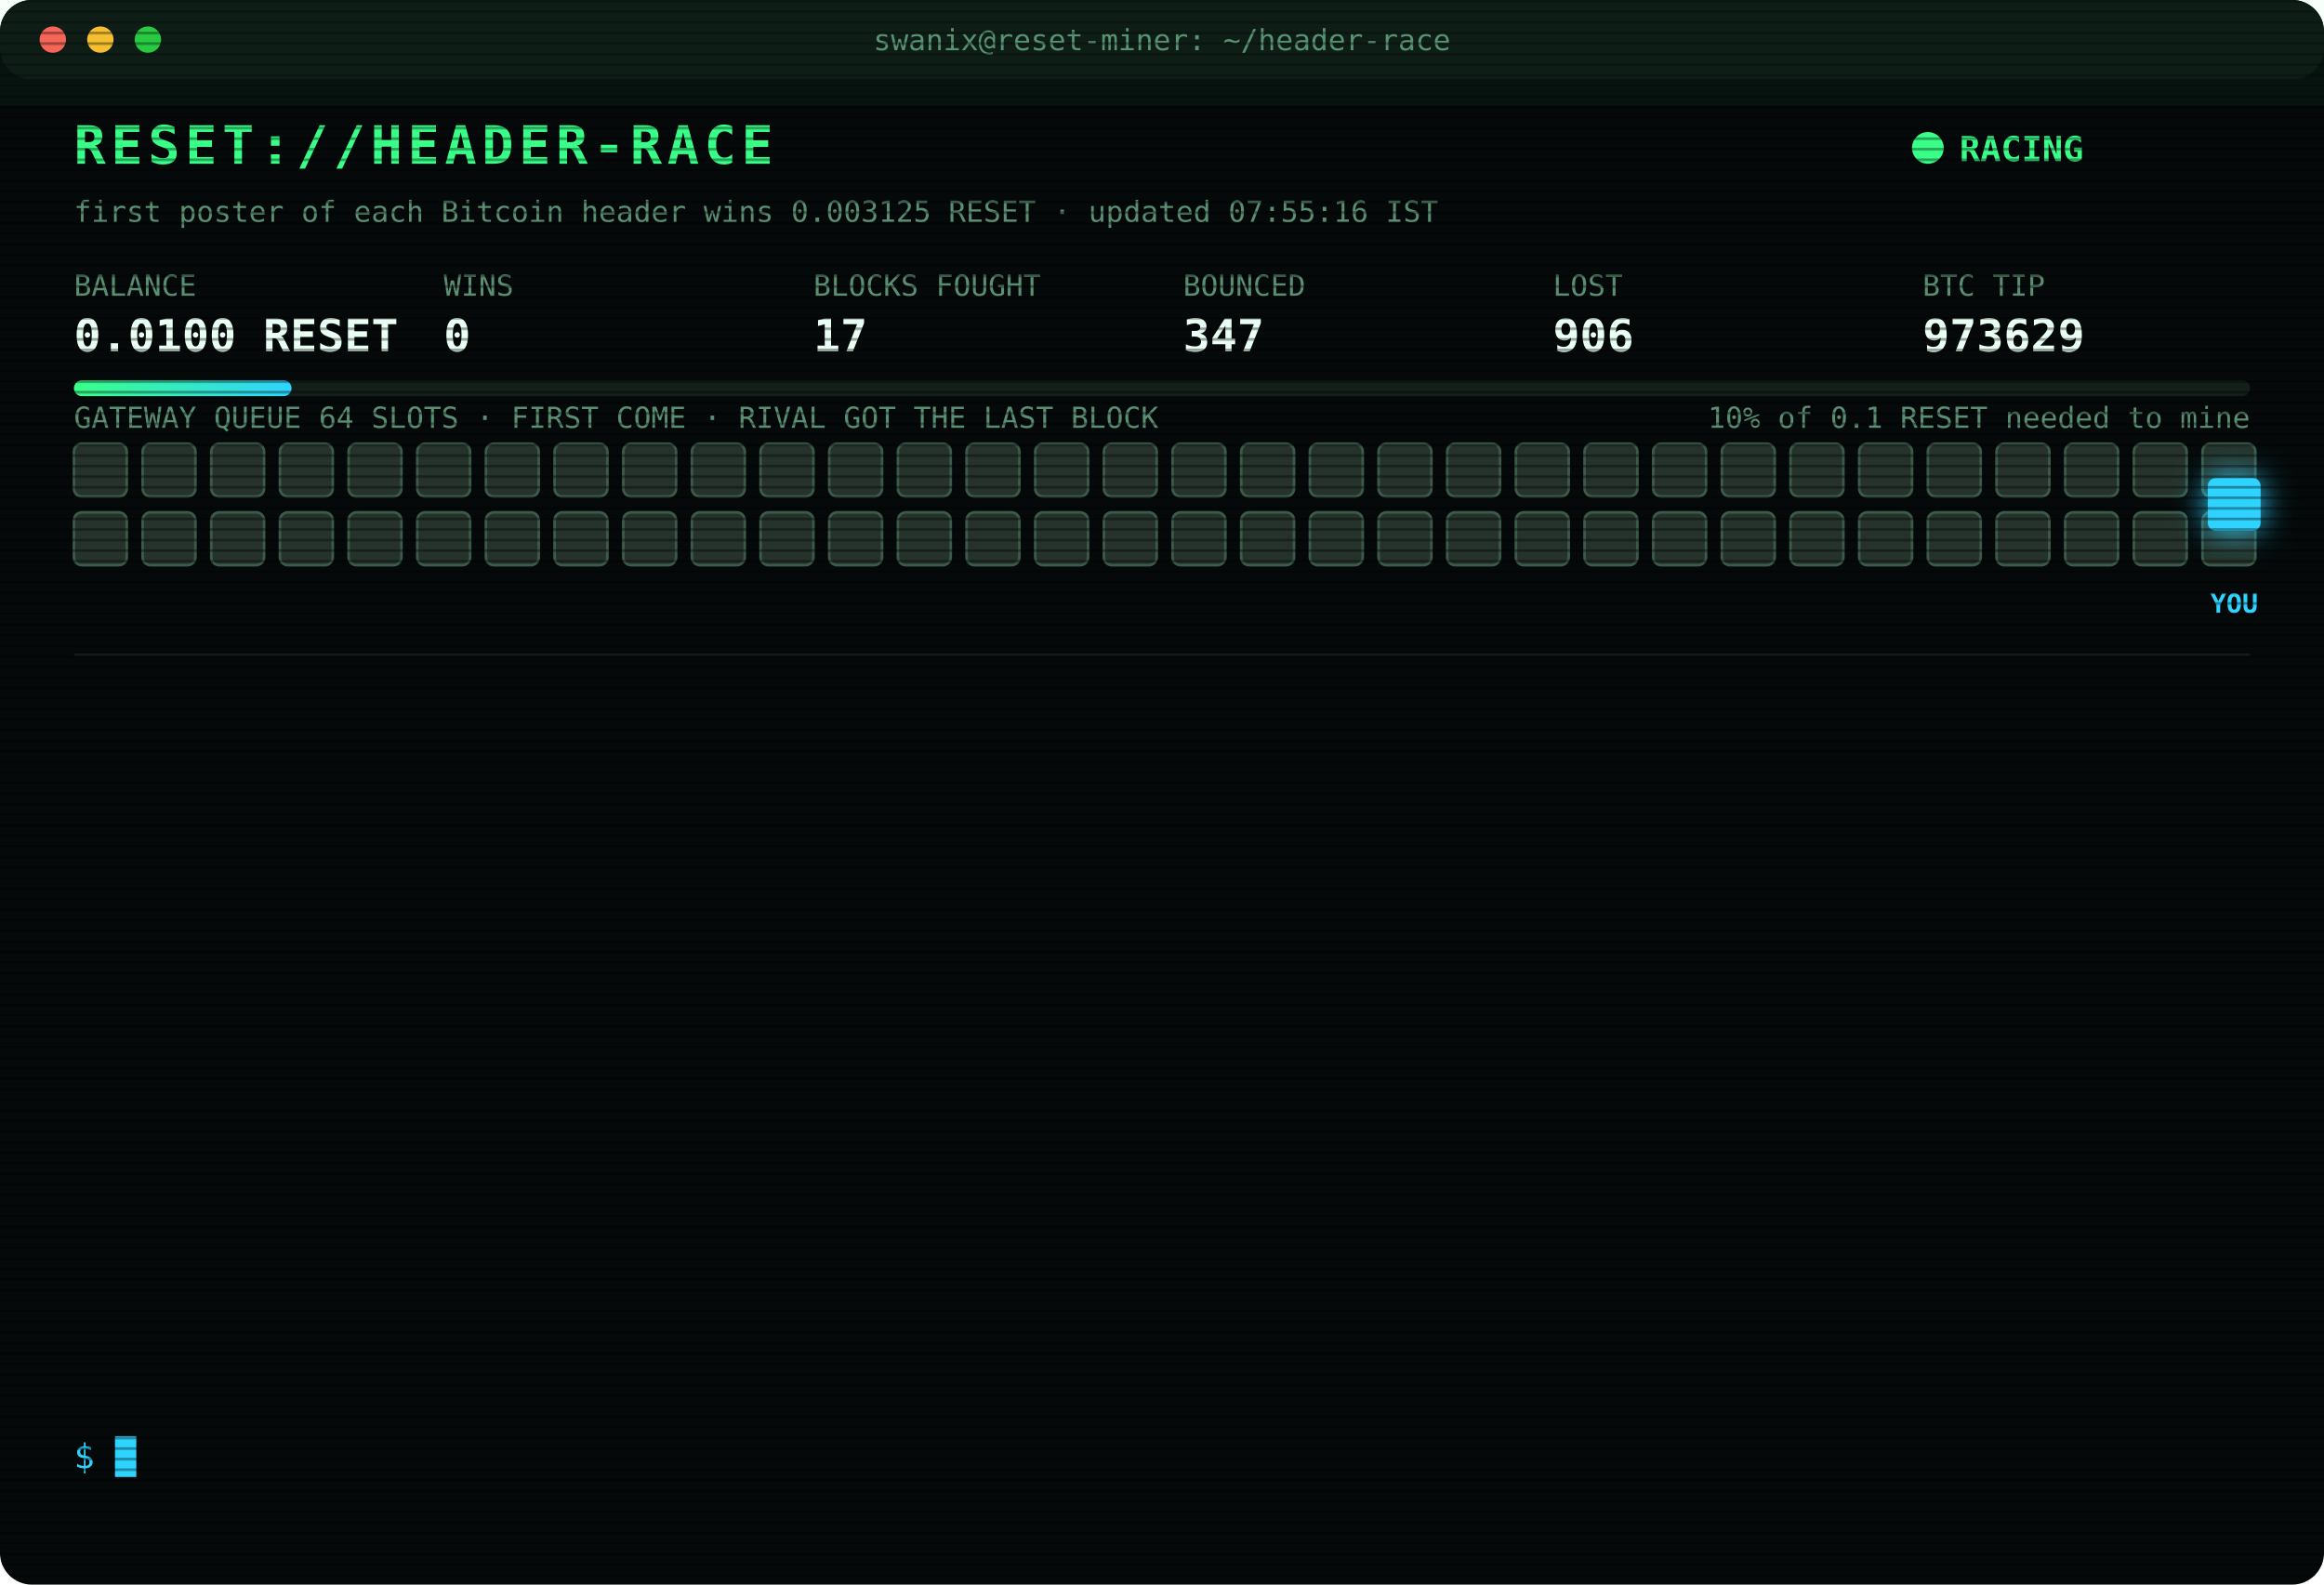
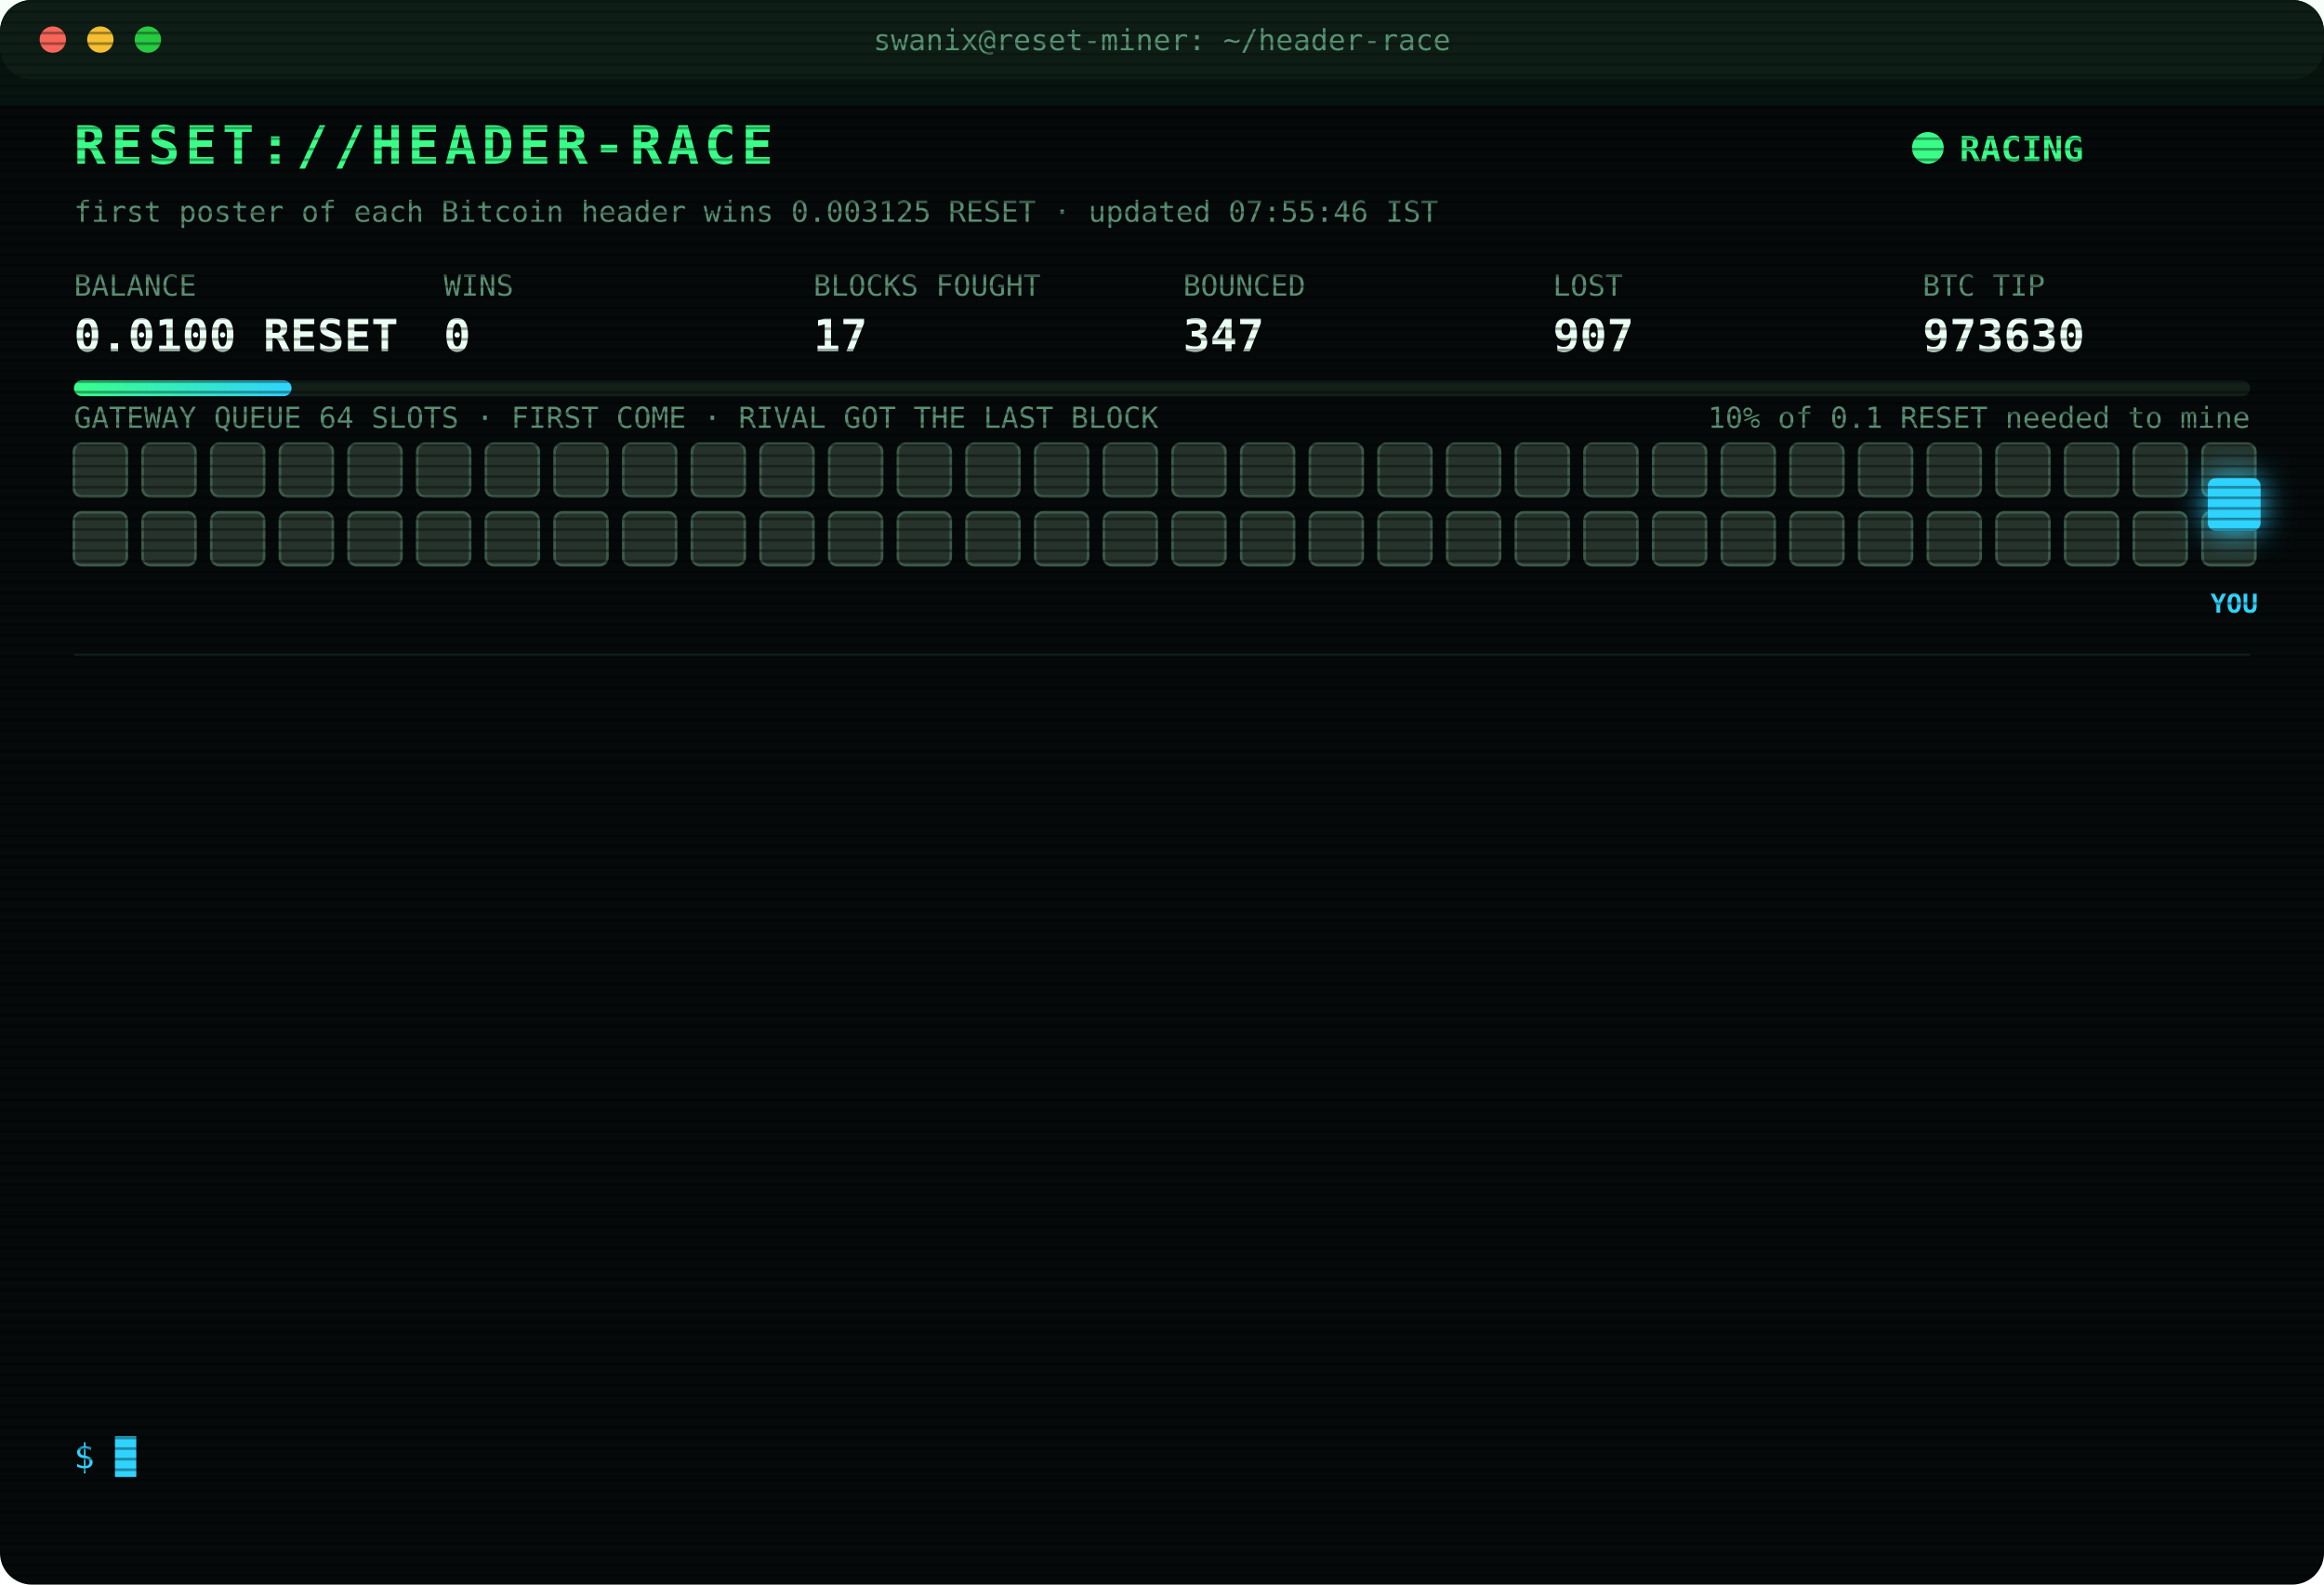
<svg xmlns="http://www.w3.org/2000/svg" width="880" height="600" viewBox="0 0 880 600" font-family="ui-monospace,SFMono-Regular,Menlo,Consolas,monospace">
  <style>
text{font-size:13px;fill:#7CFFB2}
.title{font-size:20px;font-weight:700;fill:#39FF88;letter-spacing:2px;animation:glitch 3s infinite steps(1)}
.sub{fill:#2fd3ff}.k{fill:#5a8f73;font-size:11px}.v{font-size:17px;font-weight:700;fill:#eafff3}
.ts{fill:#3f6b56}.boot{fill:#2fd3ff}.dim{fill:#5a8f73}.bad{fill:#ff4d6d}.warn{fill:#ffd23f}.mag{fill:#ff5cf0}.win{fill:#39FF88;font-weight:700}
.tag{font-size:10px;fill:#2fd3ff;font-weight:700}
.rival{fill:#26332c;stroke:#3c5a49;animation:jam 1.2s infinite alternate}
.idle{fill:#141c18;stroke:#22302a;animation:breathe 4s infinite}
.me{fill:#2fd3ff;filter:drop-shadow(0 0 6px #2fd3ff)}
.hover{animation:nudge 1.1s infinite ease-in-out}.bounce{animation:kick 1.4s infinite}
.ln{opacity:0;animation:in .4s forwards}
.cur{animation:blink 1s infinite steps(1)}
.scan{animation:scan 6s infinite linear}
.led{animation:blink 1.4s infinite}
@keyframes in{from{opacity:0;transform:translateX(-6px)}to{opacity:1;transform:none}}
@keyframes blink{50%{opacity:0}}
@keyframes jam{to{fill:#33463b}}
@keyframes breathe{50%{opacity:.4}}
@keyframes nudge{50%{transform:translateX(-10px)}}
@keyframes kick{0%,100%{transform:none}30%{transform:translateX(-14px)}55%{transform:translateX(10px) translateY(-6px)}}
@keyframes glitch{0%,92%{transform:none}93%{transform:translateX(2px);fill:#ff4d6d}95%{transform:translateX(-2px);fill:#2fd3ff}97%{transform:none}}
@keyframes scan{from{transform:translateY(-40px)}to{transform:translateY(600px)}}
</style>
  <defs>
    <pattern id="sl" width="4" height="4" patternUnits="userSpaceOnUse">
      <rect width="4" height="1" fill="#000" opacity=".35" />
    </pattern>
    <linearGradient id="bar">
      <stop offset="0" stop-color="#39FF88" />
      <stop offset="1" stop-color="#2fd3ff" />
    </linearGradient>
  </defs>
  <rect width="880" height="600" rx="12" fill="#05090a" />
  <rect width="880" height="30" rx="12" fill="#0d1512" />
  <circle cx="20" cy="15" r="5" fill="#ff5f57" />
  <circle cx="38" cy="15" r="5" fill="#febc2e" />
  <circle cx="56" cy="15" r="5" fill="#28c840" />
  <text x="440" y="19" text-anchor="middle" class="k">swanix@reset-miner: ~/header-race</text>
  <text x="28" y="62" class="title">RESET://HEADER-RACE</text>
  <circle class="led" cx="730" cy="56" r="6" fill="#39FF88" />
  <text x="742" y="61" class="win">RACING</text>
-   <text x="28" y="84" class="k">first poster of each Bitcoin header wins 0.003125 RESET · updated 07:55:16 IST</text>
+   <text x="28" y="84" class="k">first poster of each Bitcoin header wins 0.003125 RESET · updated 07:55:46 IST</text>
  <text x="28" y="112" class="k">BALANCE</text>
  <text x="28" y="133" class="v">0.0100 RESET</text>
  <text x="168" y="112" class="k">WINS</text>
  <text x="168" y="133" class="v">0</text>
  <text x="308" y="112" class="k">BLOCKS FOUGHT</text>
  <text x="308" y="133" class="v">17</text>
  <text x="448" y="112" class="k">BOUNCED</text>
  <text x="448" y="133" class="v">347</text>
  <text x="588" y="112" class="k">LOST</text>
-   <text x="588" y="133" class="v">906</text>
+   <text x="588" y="133" class="v">907</text>
  <text x="728" y="112" class="k">BTC TIP</text>
-   <text x="728" y="133" class="v">973629</text>
+   <text x="728" y="133" class="v">973630</text>
  <rect x="28" y="144" width="824" height="6" rx="3" fill="#13201a" />
  <rect x="28" y="144" width="82.4" height="6" rx="3" fill="url(#bar)" />
  <text x="852" y="162" text-anchor="end" class="k">10% of 0.1 RESET needed to mine</text>
  <text x="28" y="162" class="k">GATEWAY QUEUE 64 SLOTS · FIRST COME · RIVAL GOT THE LAST BLOCK</text>
  <rect class="rival" x="28" y="168" width="20" height="20" rx="3" style="animation-delay:0.00s" />
  <rect class="rival" x="54" y="168" width="20" height="20" rx="3" style="animation-delay:0.05s" />
  <rect class="rival" x="80" y="168" width="20" height="20" rx="3" style="animation-delay:0.10s" />
  <rect class="rival" x="106" y="168" width="20" height="20" rx="3" style="animation-delay:0.15s" />
  <rect class="rival" x="132" y="168" width="20" height="20" rx="3" style="animation-delay:0.20s" />
  <rect class="rival" x="158" y="168" width="20" height="20" rx="3" style="animation-delay:0.25s" />
  <rect class="rival" x="184" y="168" width="20" height="20" rx="3" style="animation-delay:0.30s" />
  <rect class="rival" x="210" y="168" width="20" height="20" rx="3" style="animation-delay:0.35s" />
  <rect class="rival" x="236" y="168" width="20" height="20" rx="3" style="animation-delay:0.40s" />
  <rect class="rival" x="262" y="168" width="20" height="20" rx="3" style="animation-delay:0.45s" />
  <rect class="rival" x="288" y="168" width="20" height="20" rx="3" style="animation-delay:0.50s" />
  <rect class="rival" x="314" y="168" width="20" height="20" rx="3" style="animation-delay:0.55s" />
  <rect class="rival" x="340" y="168" width="20" height="20" rx="3" style="animation-delay:0.60s" />
  <rect class="rival" x="366" y="168" width="20" height="20" rx="3" style="animation-delay:0.65s" />
  <rect class="rival" x="392" y="168" width="20" height="20" rx="3" style="animation-delay:0.70s" />
  <rect class="rival" x="418" y="168" width="20" height="20" rx="3" style="animation-delay:0.75s" />
  <rect class="rival" x="444" y="168" width="20" height="20" rx="3" style="animation-delay:0.80s" />
  <rect class="rival" x="470" y="168" width="20" height="20" rx="3" style="animation-delay:0.85s" />
  <rect class="rival" x="496" y="168" width="20" height="20" rx="3" style="animation-delay:0.90s" />
  <rect class="rival" x="522" y="168" width="20" height="20" rx="3" style="animation-delay:0.95s" />
  <rect class="rival" x="548" y="168" width="20" height="20" rx="3" style="animation-delay:1.00s" />
  <rect class="rival" x="574" y="168" width="20" height="20" rx="3" style="animation-delay:1.05s" />
  <rect class="rival" x="600" y="168" width="20" height="20" rx="3" style="animation-delay:1.10s" />
  <rect class="rival" x="626" y="168" width="20" height="20" rx="3" style="animation-delay:1.15s" />
  <rect class="rival" x="652" y="168" width="20" height="20" rx="3" style="animation-delay:1.20s" />
  <rect class="rival" x="678" y="168" width="20" height="20" rx="3" style="animation-delay:1.25s" />
  <rect class="rival" x="704" y="168" width="20" height="20" rx="3" style="animation-delay:1.30s" />
  <rect class="rival" x="730" y="168" width="20" height="20" rx="3" style="animation-delay:1.35s" />
  <rect class="rival" x="756" y="168" width="20" height="20" rx="3" style="animation-delay:1.40s" />
  <rect class="rival" x="782" y="168" width="20" height="20" rx="3" style="animation-delay:1.45s" />
  <rect class="rival" x="808" y="168" width="20" height="20" rx="3" style="animation-delay:1.50s" />
  <rect class="rival" x="834" y="168" width="20" height="20" rx="3" style="animation-delay:1.55s" />
  <rect class="rival" x="28" y="194" width="20" height="20" rx="3" style="animation-delay:1.60s" />
  <rect class="rival" x="54" y="194" width="20" height="20" rx="3" style="animation-delay:1.65s" />
  <rect class="rival" x="80" y="194" width="20" height="20" rx="3" style="animation-delay:1.70s" />
  <rect class="rival" x="106" y="194" width="20" height="20" rx="3" style="animation-delay:1.75s" />
  <rect class="rival" x="132" y="194" width="20" height="20" rx="3" style="animation-delay:1.80s" />
  <rect class="rival" x="158" y="194" width="20" height="20" rx="3" style="animation-delay:1.85s" />
  <rect class="rival" x="184" y="194" width="20" height="20" rx="3" style="animation-delay:1.90s" />
  <rect class="rival" x="210" y="194" width="20" height="20" rx="3" style="animation-delay:1.95s" />
  <rect class="rival" x="236" y="194" width="20" height="20" rx="3" style="animation-delay:2.00s" />
  <rect class="rival" x="262" y="194" width="20" height="20" rx="3" style="animation-delay:2.05s" />
  <rect class="rival" x="288" y="194" width="20" height="20" rx="3" style="animation-delay:2.10s" />
  <rect class="rival" x="314" y="194" width="20" height="20" rx="3" style="animation-delay:2.15s" />
  <rect class="rival" x="340" y="194" width="20" height="20" rx="3" style="animation-delay:2.20s" />
  <rect class="rival" x="366" y="194" width="20" height="20" rx="3" style="animation-delay:2.25s" />
  <rect class="rival" x="392" y="194" width="20" height="20" rx="3" style="animation-delay:2.30s" />
  <rect class="rival" x="418" y="194" width="20" height="20" rx="3" style="animation-delay:2.35s" />
  <rect class="rival" x="444" y="194" width="20" height="20" rx="3" style="animation-delay:2.40s" />
  <rect class="rival" x="470" y="194" width="20" height="20" rx="3" style="animation-delay:2.45s" />
  <rect class="rival" x="496" y="194" width="20" height="20" rx="3" style="animation-delay:2.50s" />
  <rect class="rival" x="522" y="194" width="20" height="20" rx="3" style="animation-delay:2.55s" />
  <rect class="rival" x="548" y="194" width="20" height="20" rx="3" style="animation-delay:2.60s" />
  <rect class="rival" x="574" y="194" width="20" height="20" rx="3" style="animation-delay:2.65s" />
  <rect class="rival" x="600" y="194" width="20" height="20" rx="3" style="animation-delay:2.70s" />
  <rect class="rival" x="626" y="194" width="20" height="20" rx="3" style="animation-delay:2.75s" />
  <rect class="rival" x="652" y="194" width="20" height="20" rx="3" style="animation-delay:2.80s" />
  <rect class="rival" x="678" y="194" width="20" height="20" rx="3" style="animation-delay:2.85s" />
  <rect class="rival" x="704" y="194" width="20" height="20" rx="3" style="animation-delay:2.90s" />
  <rect class="rival" x="730" y="194" width="20" height="20" rx="3" style="animation-delay:2.95s" />
  <rect class="rival" x="756" y="194" width="20" height="20" rx="3" style="animation-delay:3.00s" />
  <rect class="rival" x="782" y="194" width="20" height="20" rx="3" style="animation-delay:3.05s" />
  <rect class="rival" x="808" y="194" width="20" height="20" rx="3" style="animation-delay:3.10s" />
  <rect class="rival" x="834" y="194" width="20" height="20" rx="3" style="animation-delay:3.15s" />
  <g class="hover">
    <rect class="me" x="836" y="181" width="20" height="20" rx="3" />
    <text class="tag" x="846" y="232" text-anchor="middle">YOU</text>
  </g>
  <line x1="28" x2="852" y1="248" y2="248" stroke="#13201a" />
  <g class="ln" style="animation-delay:0.40s">
-     <text x="28" y="270" class="ts">07:00:26</text>
-     <text x="104" y="270" class="boot">[BOOT] racer v3 online · 3 feeds · stint 340m</text>
+     <text x="28" y="270" class="ts">07:16:39</text>
+     <text x="104" y="270" class="bad">[LOST] #973624 taken by a rival miner</text>
  </g>
  <g class="ln" style="animation-delay:0.65s">
-     <text x="28" y="292" class="ts">07:16:39</text>
-     <text x="104" y="292" class="bad">[LOST] #973624 taken by a rival miner</text>
+     <text x="28" y="292" class="ts">07:25:00</text>
+     <text x="104" y="292" class="bad">[LOST] #973625 taken by a rival miner</text>
  </g>
  <g class="ln" style="animation-delay:0.90s">
-     <text x="28" y="314" class="ts">07:25:00</text>
-     <text x="104" y="314" class="bad">[LOST] #973625 taken by a rival miner</text>
+     <text x="28" y="314" class="ts">07:47:14</text>
+     <text x="104" y="314" class="bad">[LOST] #973626 taken by a rival miner</text>
  </g>
  <g class="ln" style="animation-delay:1.15s">
-     <text x="28" y="336" class="ts">07:47:14</text>
-     <text x="104" y="336" class="bad">[LOST] #973626 taken by a rival miner</text>
+     <text x="28" y="336" class="ts">07:52:03</text>
+     <text x="104" y="336" class="bad">[GATEWAY DOWN] no response · 902ms</text>
  </g>
  <g class="ln" style="animation-delay:1.40s">
-     <text x="28" y="358" class="ts">07:52:03</text>
-     <text x="104" y="358" class="bad">[GATEWAY DOWN] no response · 902ms</text>
+     <text x="28" y="358" class="ts">07:52:04</text>
+     <text x="104" y="358" class="bad">[GATEWAY DOWN] no response · 503ms</text>
  </g>
  <g class="ln" style="animation-delay:1.65s">
-     <text x="28" y="380" class="ts">07:52:04</text>
-     <text x="104" y="380" class="bad">[GATEWAY DOWN] no response · 503ms</text>
+     <text x="28" y="380" class="ts">07:52:05</text>
+     <text x="104" y="380" class="bad">[GATEWAY DOWN] no response · 808ms</text>
  </g>
  <g class="ln" style="animation-delay:1.90s">
-     <text x="28" y="402" class="ts">07:52:05</text>
-     <text x="104" y="402" class="bad">[GATEWAY DOWN] no response · 808ms</text>
+     <text x="28" y="402" class="ts">07:52:06</text>
+     <text x="104" y="402" class="bad">[GATEWAY DOWN] no response · 782ms</text>
  </g>
  <g class="ln" style="animation-delay:2.15s">
-     <text x="28" y="424" class="ts">07:52:06</text>
-     <text x="104" y="424" class="bad">[GATEWAY DOWN] no response · 782ms</text>
+     <text x="28" y="424" class="ts">07:52:07</text>
+     <text x="104" y="424" class="bad">[GATEWAY DOWN] no response · 784ms</text>
  </g>
  <g class="ln" style="animation-delay:2.40s">
-     <text x="28" y="446" class="ts">07:52:07</text>
-     <text x="104" y="446" class="bad">[GATEWAY DOWN] no response · 784ms</text>
+     <text x="28" y="446" class="ts">07:52:08</text>
+     <text x="104" y="446" class="bad">[GATEWAY DOWN] no response · 501ms</text>
  </g>
  <g class="ln" style="animation-delay:2.65s">
-     <text x="28" y="468" class="ts">07:52:08</text>
-     <text x="104" y="468" class="bad">[GATEWAY DOWN] no response · 501ms</text>
+     <text x="28" y="468" class="ts">07:52:09</text>
+     <text x="104" y="468" class="bad">[GATEWAY DOWN] no response · 748ms</text>
  </g>
  <g class="ln" style="animation-delay:2.90s">
-     <text x="28" y="490" class="ts">07:52:09</text>
-     <text x="104" y="490" class="bad">[GATEWAY DOWN] no response · 748ms</text>
+     <text x="28" y="490" class="ts">07:52:14</text>
+     <text x="104" y="490" class="bad">[LOST] #973628 taken by a rival miner</text>
  </g>
  <g class="ln" style="animation-delay:3.15s">
-     <text x="28" y="512" class="ts">07:52:14</text>
-     <text x="104" y="512" class="bad">[LOST] #973628 taken by a rival miner</text>
+     <text x="28" y="512" class="ts">07:55:16</text>
+     <text x="104" y="512" class="bad">[LOST] #973629 taken by a rival miner</text>
  </g>
  <g class="ln" style="animation-delay:3.40s">
-     <text x="28" y="534" class="ts">07:55:16</text>
-     <text x="104" y="534" class="bad">[LOST] #973629 taken by a rival miner</text>
+     <text x="28" y="534" class="ts">07:55:46</text>
+     <text x="104" y="534" class="bad">[LOST] #973630 taken by a rival miner</text>
  </g>
  <text x="28" y="556" class="sub">$ <tspan class="cur">█</tspan>
  </text>
  <rect width="880" height="600" rx="12" fill="url(#sl)" pointer-events="none" />
  <rect class="scan" width="880" height="40" fill="#39FF88" opacity=".04" />
</svg>
